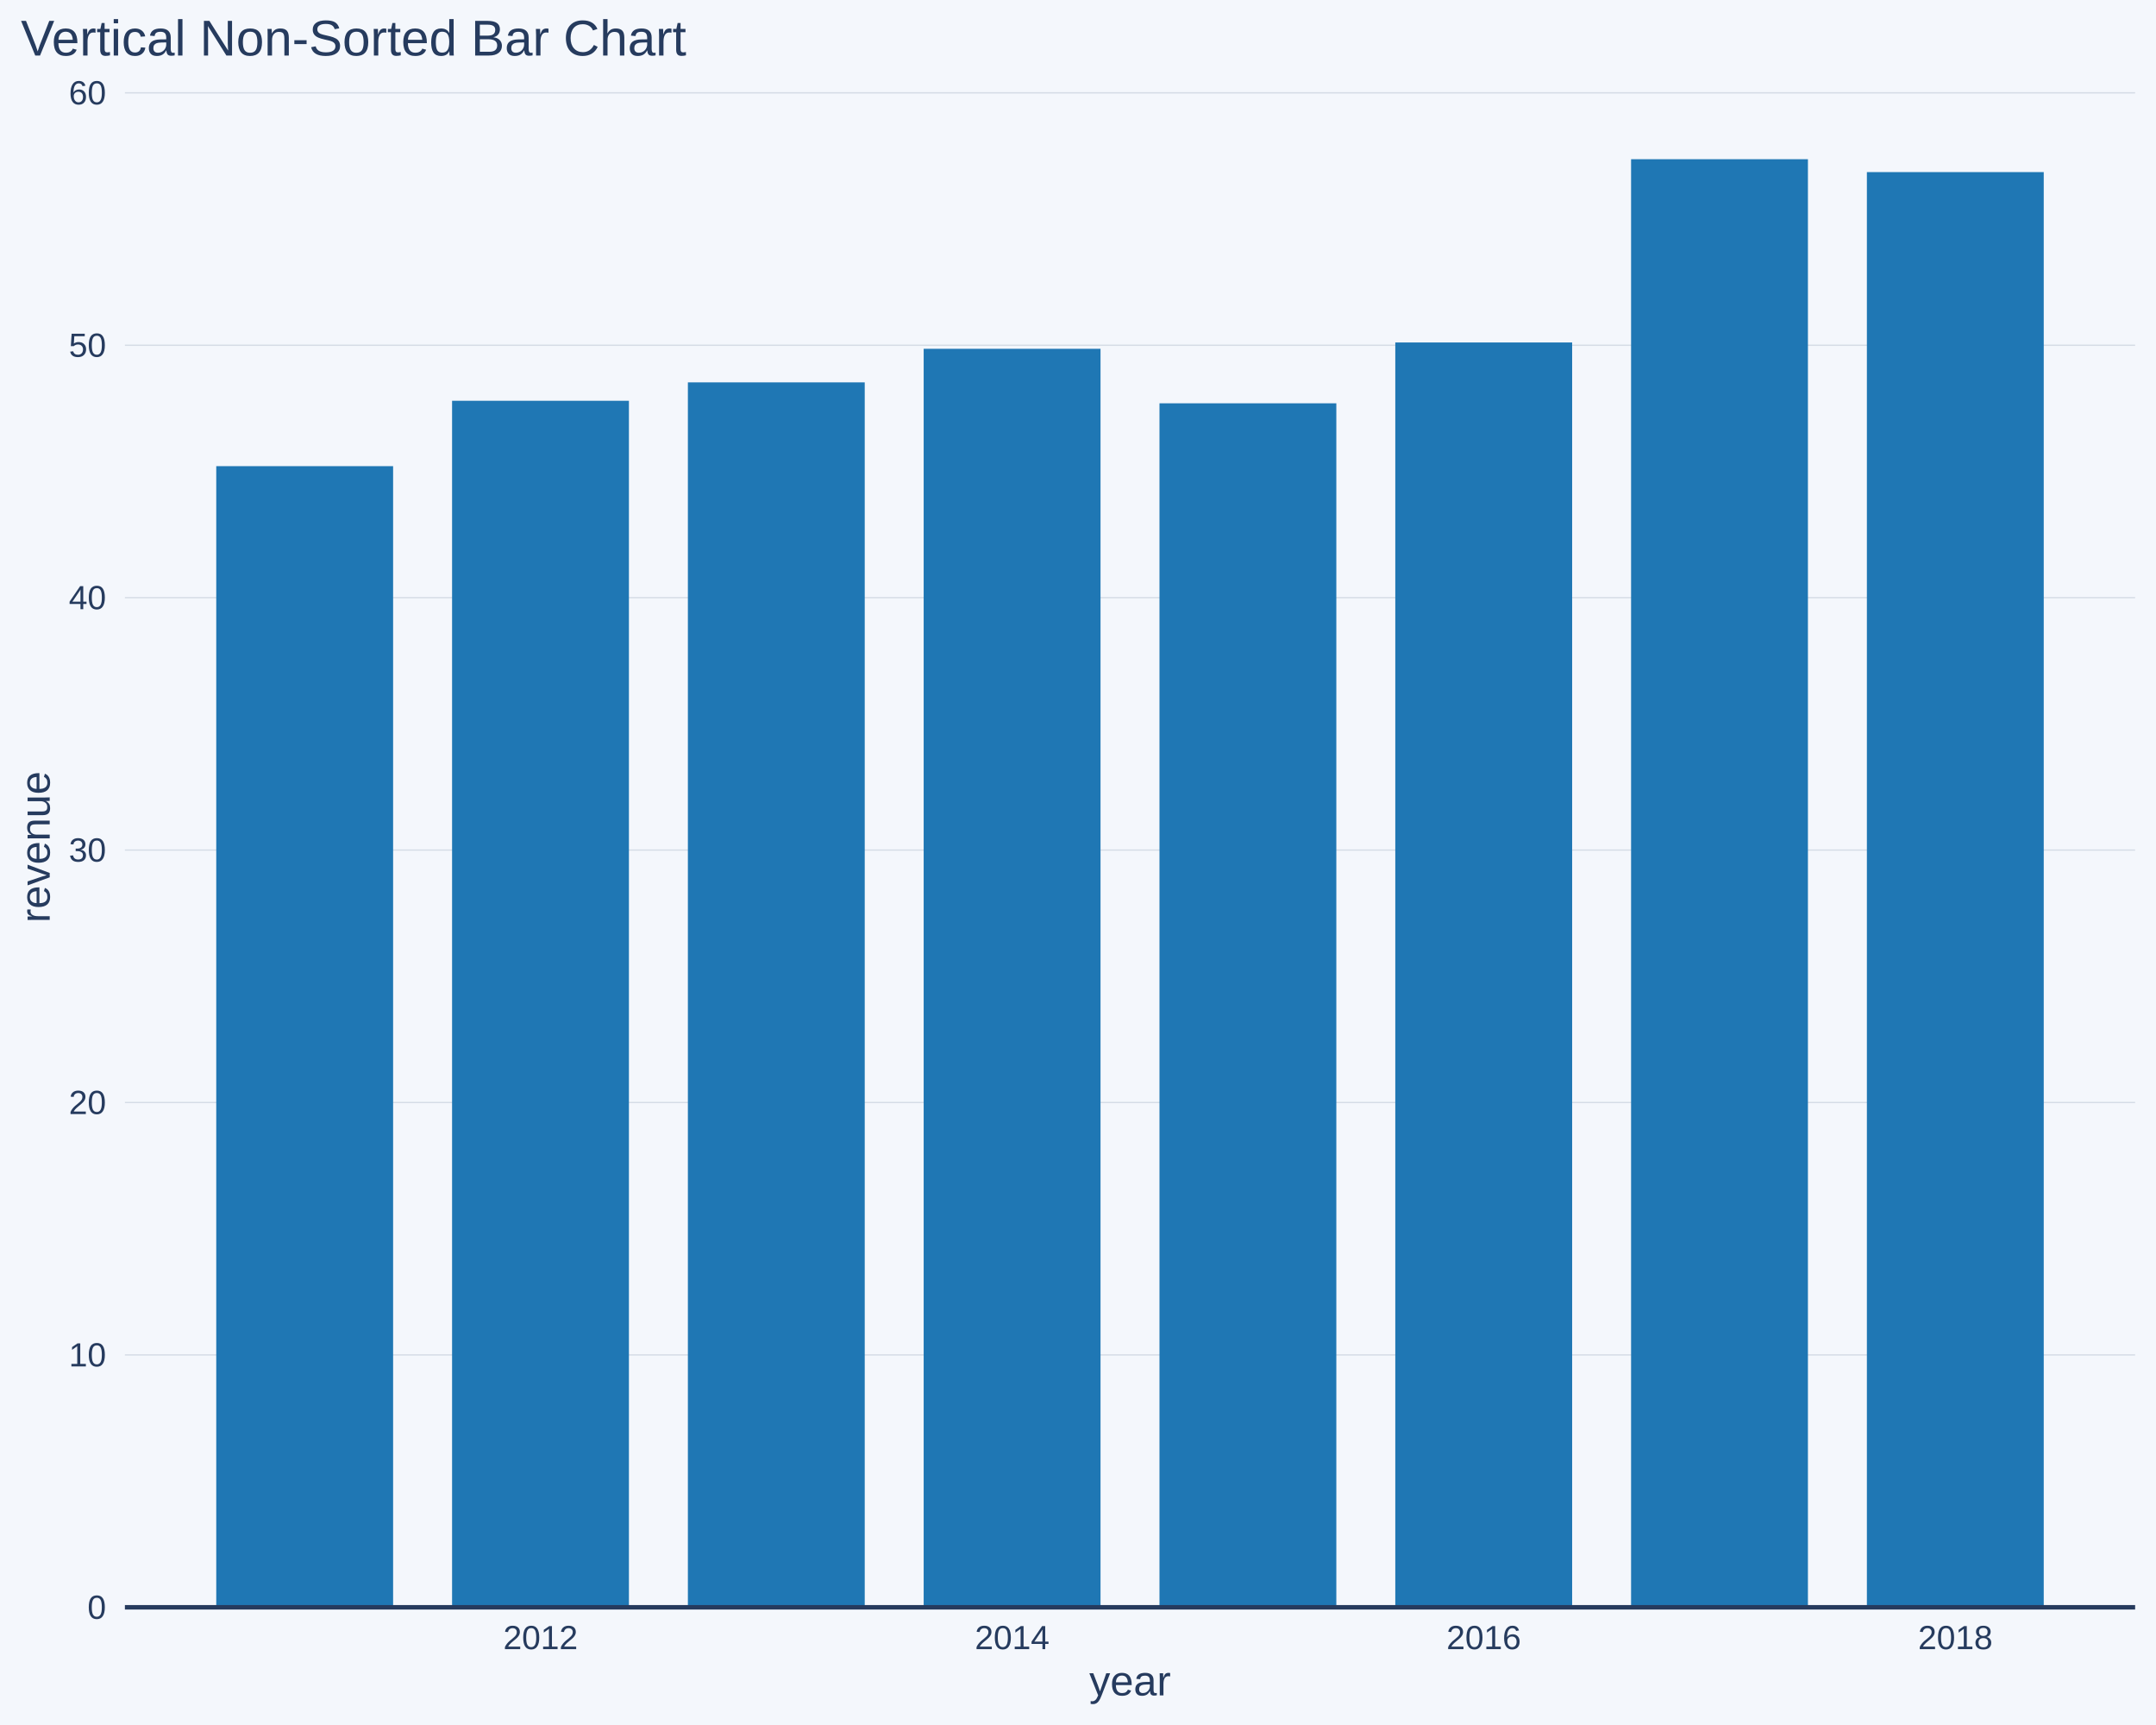
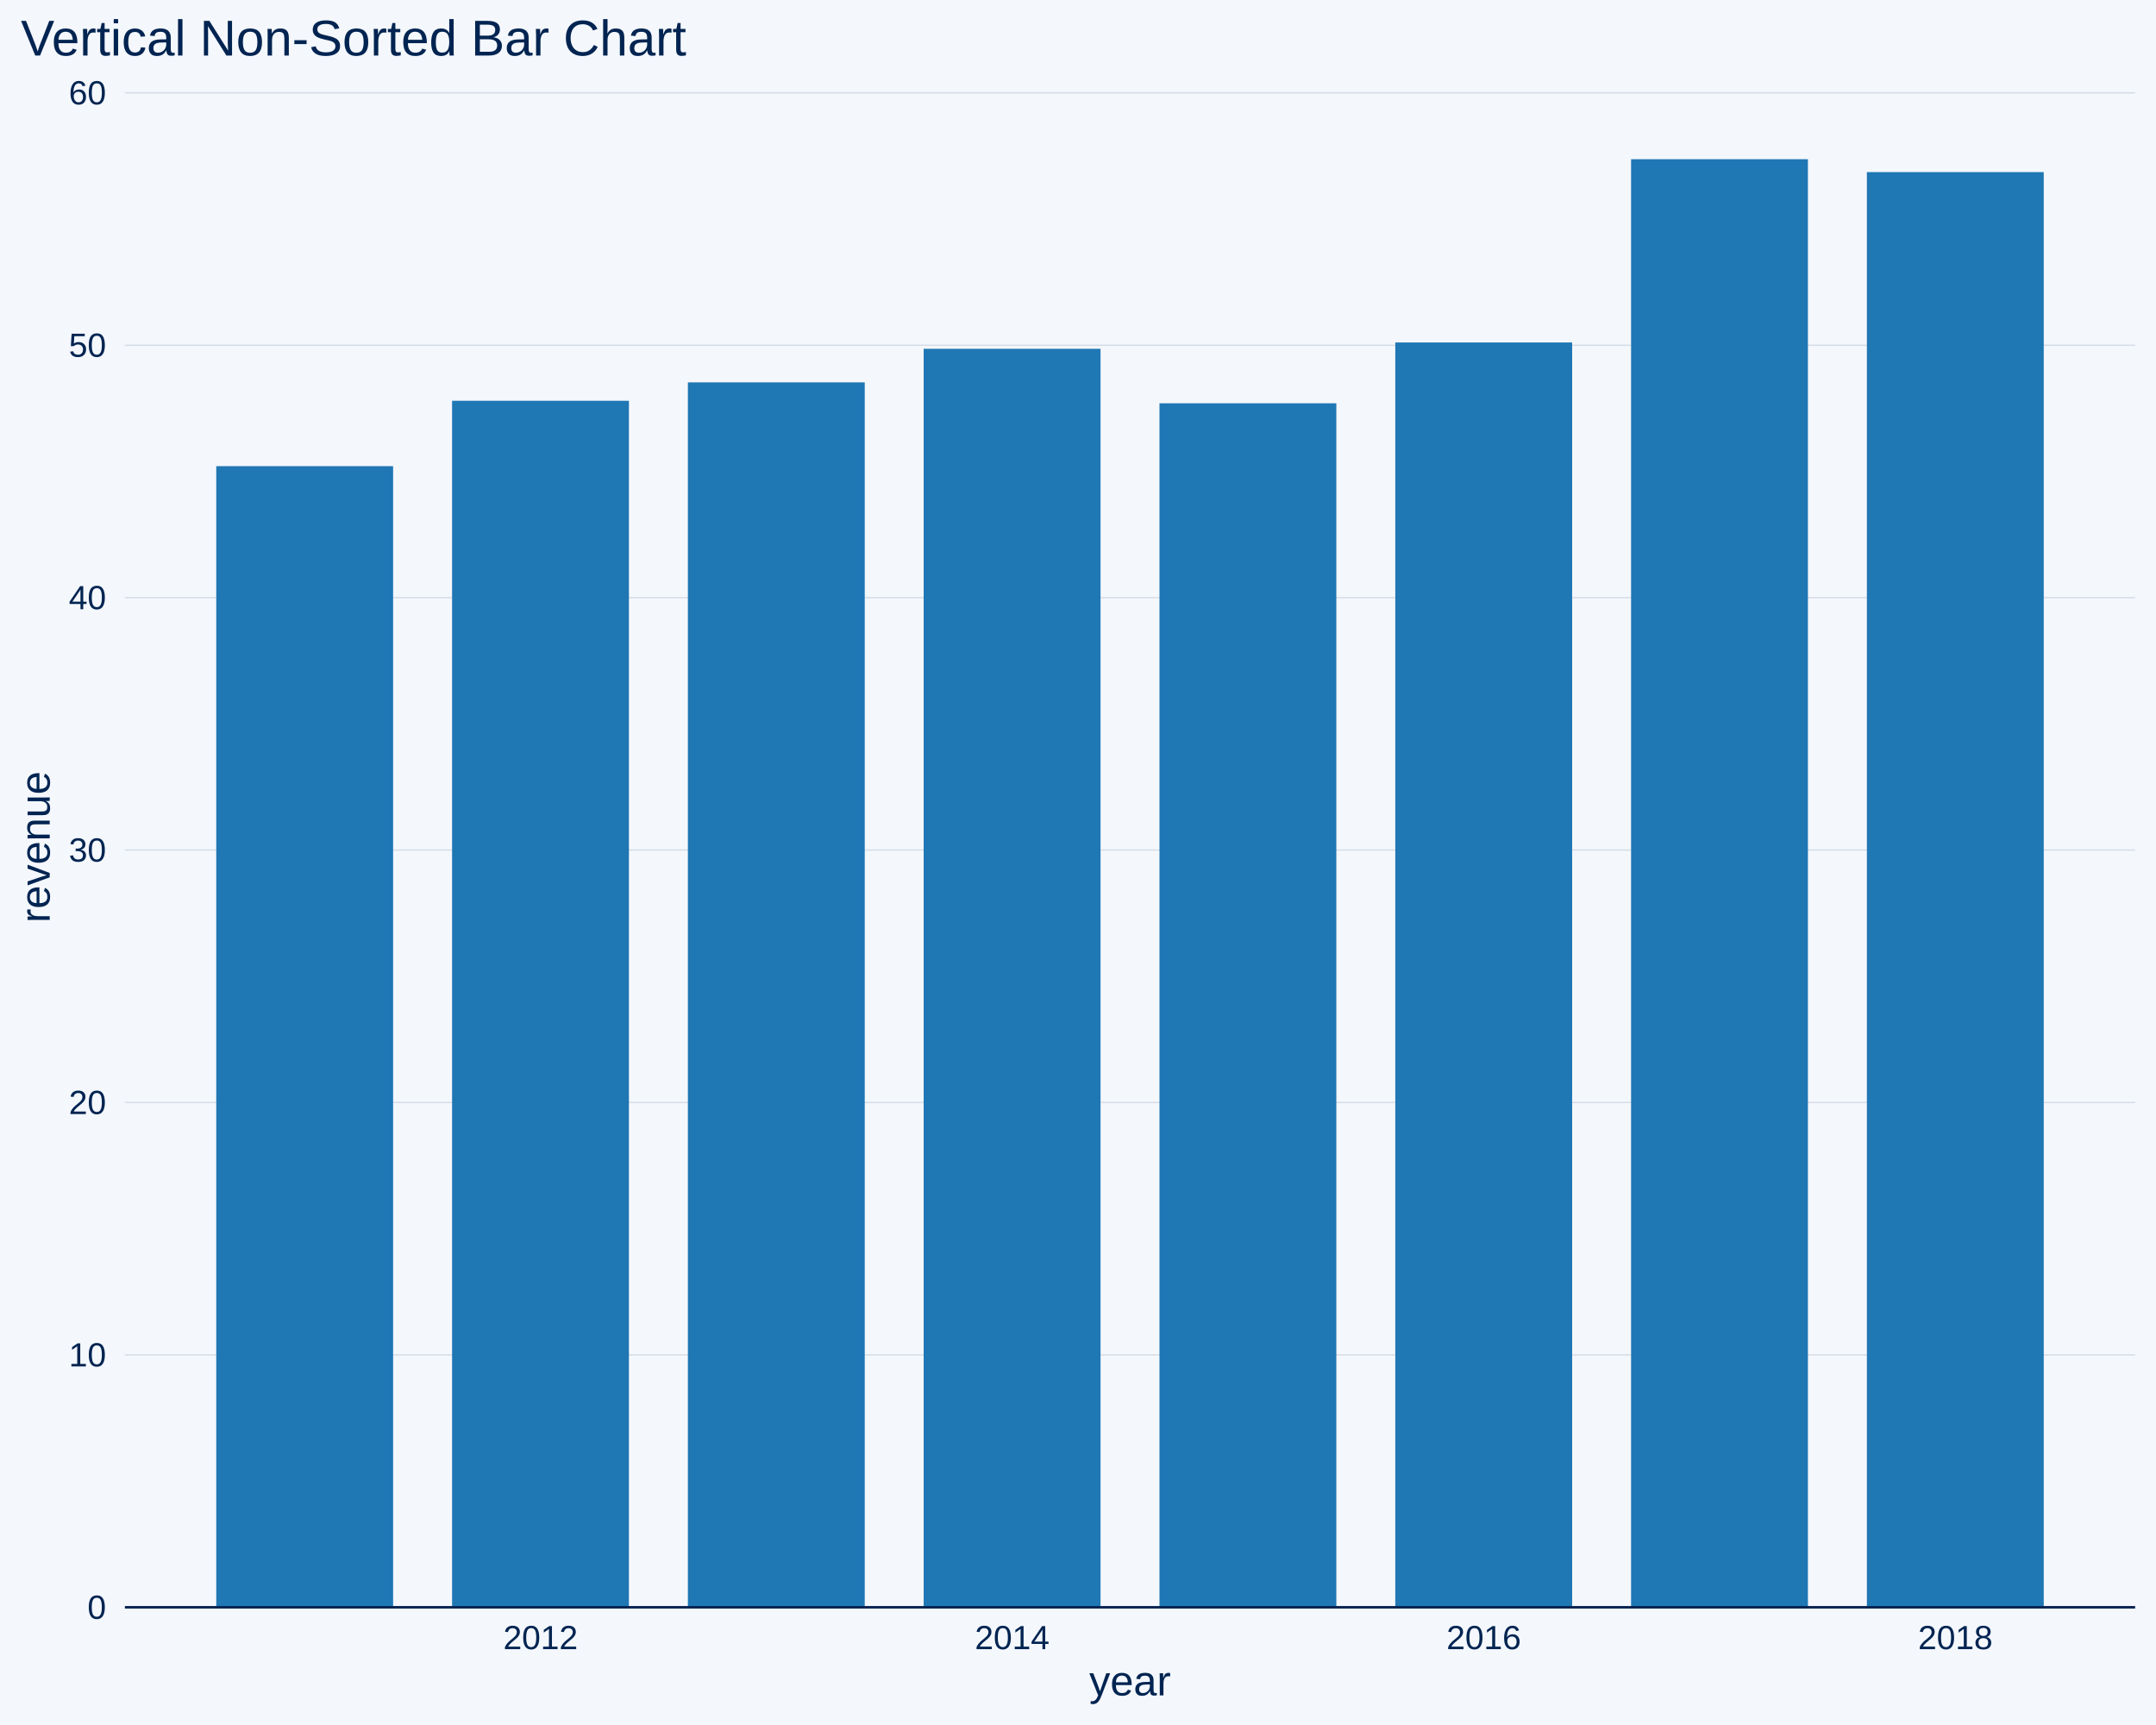
<svg xmlns="http://www.w3.org/2000/svg" viewBox="0 0 720.00 576.00">
  <defs>
    <style type="text/css">
    line, polyline, polygon, path, rect, circle {
      fill: none;
      stroke: #000000;
      stroke-linecap: round;
      stroke-linejoin: round;
      stroke-miterlimit: 10.00;
    }
  </style>
  </defs>
  <rect width="100%" height="100%" style="stroke: none; fill: #FFFFFF;" />
  <rect x="0.00" y="0.00" width="720.00" height="576.00" style="stroke-width: 1.36; stroke: #F4F7FC; fill: #F4F7FC;" />
  <defs>
    <clipPath id="cpNDEuNzF8NzEzLjAzfDUzNi43MHwyOC45OQ==">
      <rect x="41.71" y="28.99" width="671.32" height="507.71" />
    </clipPath>
  </defs>
  <polyline points="41.71,536.70 713.03,536.70 " style="stroke-width: 0.43; stroke: #D5DCE6; stroke-linecap: butt;" clip-path="url(#cpNDEuNzF8NzEzLjAzfDUzNi43MHwyOC45OQ==)" />
  <polyline points="41.71,452.42 713.03,452.42 " style="stroke-width: 0.43; stroke: #D5DCE6; stroke-linecap: butt;" clip-path="url(#cpNDEuNzF8NzEzLjAzfDUzNi43MHwyOC45OQ==)" />
  <polyline points="41.71,368.14 713.03,368.14 " style="stroke-width: 0.43; stroke: #D5DCE6; stroke-linecap: butt;" clip-path="url(#cpNDEuNzF8NzEzLjAzfDUzNi43MHwyOC45OQ==)" />
  <polyline points="41.71,283.85 713.03,283.85 " style="stroke-width: 0.43; stroke: #D5DCE6; stroke-linecap: butt;" clip-path="url(#cpNDEuNzF8NzEzLjAzfDUzNi43MHwyOC45OQ==)" />
  <polyline points="41.71,199.57 713.03,199.57 " style="stroke-width: 0.43; stroke: #D5DCE6; stroke-linecap: butt;" clip-path="url(#cpNDEuNzF8NzEzLjAzfDUzNi43MHwyOC45OQ==)" />
  <polyline points="41.71,115.29 713.03,115.29 " style="stroke-width: 0.43; stroke: #D5DCE6; stroke-linecap: butt;" clip-path="url(#cpNDEuNzF8NzEzLjAzfDUzNi43MHwyOC45OQ==)" />
  <polyline points="41.71,31.00 713.03,31.00 " style="stroke-width: 0.43; stroke: #D5DCE6; stroke-linecap: butt;" clip-path="url(#cpNDEuNzF8NzEzLjAzfDUzNi43MHwyOC45OQ==)" />
  <rect x="623.45" y="57.47" width="59.06" height="479.23" style="stroke-width: 1.07; stroke: none; stroke-linecap: square; stroke-linejoin: miter; fill: #1F77B4;" clip-path="url(#cpNDEuNzF8NzEzLjAzfDUzNi43MHwyOC45OQ==)" />
  <rect x="544.70" y="53.17" width="59.06" height="483.53" style="stroke-width: 1.07; stroke: none; stroke-linecap: square; stroke-linejoin: miter; fill: #1F77B4;" clip-path="url(#cpNDEuNzF8NzEzLjAzfDUzNi43MHwyOC45OQ==)" />
  <rect x="465.96" y="114.36" width="59.06" height="422.34" style="stroke-width: 1.07; stroke: none; stroke-linecap: square; stroke-linejoin: miter; fill: #1F77B4;" clip-path="url(#cpNDEuNzF8NzEzLjAzfDUzNi43MHwyOC45OQ==)" />
  <rect x="387.21" y="134.67" width="59.06" height="402.03" style="stroke-width: 1.07; stroke: none; stroke-linecap: square; stroke-linejoin: miter; fill: #1F77B4;" clip-path="url(#cpNDEuNzF8NzEzLjAzfDUzNi43MHwyOC45OQ==)" />
  <rect x="308.46" y="116.47" width="59.06" height="420.23" style="stroke-width: 1.07; stroke: none; stroke-linecap: square; stroke-linejoin: miter; fill: #1F77B4;" clip-path="url(#cpNDEuNzF8NzEzLjAzfDUzNi43MHwyOC45OQ==)" />
  <rect x="229.72" y="127.68" width="59.06" height="409.02" style="stroke-width: 1.07; stroke: none; stroke-linecap: square; stroke-linejoin: miter; fill: #1F77B4;" clip-path="url(#cpNDEuNzF8NzEzLjAzfDUzNi43MHwyOC45OQ==)" />
  <rect x="150.97" y="133.83" width="59.06" height="402.87" style="stroke-width: 1.07; stroke: none; stroke-linecap: square; stroke-linejoin: miter; fill: #1F77B4;" clip-path="url(#cpNDEuNzF8NzEzLjAzfDUzNi43MHwyOC45OQ==)" />
  <rect x="72.22" y="155.66" width="59.06" height="381.04" style="stroke-width: 1.07; stroke: none; stroke-linecap: square; stroke-linejoin: miter; fill: #1F77B4;" clip-path="url(#cpNDEuNzF8NzEzLjAzfDUzNi43MHwyOC45OQ==)" />
  <defs>
    <clipPath id="cpMC4wMHw3MjAuMDB8NTc2LjAwfDAuMDA=">
      <rect x="0.00" y="0.00" width="720.00" height="576.00" />
    </clipPath>
  </defs>
  <g clip-path="url(#cpMC4wMHw3MjAuMDB8NTc2LjAwfDAuMDA=)">
-     <text x="29.21" y="540.55" style="font-size: 11.20px; fill: #263B5E; font-family: Liberation Sans;" textLength="6.22px" lengthAdjust="spacingAndGlyphs">0</text>
+     <text x="29.21" y="540.55" style="font-size: 11.20px; fill: #002451; font-family: Liberation Sans;" textLength="6.22px" lengthAdjust="spacingAndGlyphs">0</text>
  </g>
  <g clip-path="url(#cpMC4wMHw3MjAuMDB8NTc2LjAwfDAuMDA=)">
-     <text x="22.99" y="456.27" style="font-size: 11.20px; fill: #263B5E; font-family: Liberation Sans;" textLength="12.44px" lengthAdjust="spacingAndGlyphs">10</text>
+     <text x="22.99" y="456.27" style="font-size: 11.20px; fill: #002451; font-family: Liberation Sans;" textLength="12.44px" lengthAdjust="spacingAndGlyphs">10</text>
  </g>
  <g clip-path="url(#cpMC4wMHw3MjAuMDB8NTc2LjAwfDAuMDA=)">
-     <text x="22.99" y="371.99" style="font-size: 11.20px; fill: #263B5E; font-family: Liberation Sans;" textLength="12.44px" lengthAdjust="spacingAndGlyphs">20</text>
+     <text x="22.99" y="371.99" style="font-size: 11.20px; fill: #002451; font-family: Liberation Sans;" textLength="12.44px" lengthAdjust="spacingAndGlyphs">20</text>
  </g>
  <g clip-path="url(#cpMC4wMHw3MjAuMDB8NTc2LjAwfDAuMDA=)">
-     <text x="22.99" y="287.70" style="font-size: 11.20px; fill: #263B5E; font-family: Liberation Sans;" textLength="12.44px" lengthAdjust="spacingAndGlyphs">30</text>
+     <text x="22.99" y="287.70" style="font-size: 11.20px; fill: #002451; font-family: Liberation Sans;" textLength="12.44px" lengthAdjust="spacingAndGlyphs">30</text>
  </g>
  <g clip-path="url(#cpMC4wMHw3MjAuMDB8NTc2LjAwfDAuMDA=)">
-     <text x="22.99" y="203.42" style="font-size: 11.20px; fill: #263B5E; font-family: Liberation Sans;" textLength="12.44px" lengthAdjust="spacingAndGlyphs">40</text>
+     <text x="22.99" y="203.42" style="font-size: 11.20px; fill: #002451; font-family: Liberation Sans;" textLength="12.44px" lengthAdjust="spacingAndGlyphs">40</text>
  </g>
  <g clip-path="url(#cpMC4wMHw3MjAuMDB8NTc2LjAwfDAuMDA=)">
-     <text x="22.99" y="119.14" style="font-size: 11.20px; fill: #263B5E; font-family: Liberation Sans;" textLength="12.44px" lengthAdjust="spacingAndGlyphs">50</text>
+     <text x="22.99" y="119.14" style="font-size: 11.20px; fill: #002451; font-family: Liberation Sans;" textLength="12.44px" lengthAdjust="spacingAndGlyphs">50</text>
  </g>
  <g clip-path="url(#cpMC4wMHw3MjAuMDB8NTc2LjAwfDAuMDA=)">
-     <text x="22.99" y="34.86" style="font-size: 11.20px; fill: #263B5E; font-family: Liberation Sans;" textLength="12.44px" lengthAdjust="spacingAndGlyphs">60</text>
+     <text x="22.99" y="34.86" style="font-size: 11.20px; fill: #002451; font-family: Liberation Sans;" textLength="12.44px" lengthAdjust="spacingAndGlyphs">60</text>
  </g>
-   <polyline points="41.71,536.70 713.03,536.70 " style="stroke-width: 1.49; stroke: #263B5E; stroke-linecap: butt;" clip-path="url(#cpMC4wMHw3MjAuMDB8NTc2LjAwfDAuMDA=)" />
+   <polyline points="41.71,536.70 713.03,536.70 " style="stroke-width: 0.85; stroke: #002451; stroke-linecap: butt;" clip-path="url(#cpMC4wMHw3MjAuMDB8NTc2LjAwfDAuMDA=)" />
  <g clip-path="url(#cpMC4wMHw3MjAuMDB8NTc2LjAwfDAuMDA=)">
-     <text x="168.06" y="550.68" style="font-size: 11.20px; fill: #263B5E; font-family: Liberation Sans;" textLength="24.88px" lengthAdjust="spacingAndGlyphs">2012</text>
+     <text x="168.06" y="550.68" style="font-size: 11.20px; fill: #002451; font-family: Liberation Sans;" textLength="24.88px" lengthAdjust="spacingAndGlyphs">2012</text>
  </g>
  <g clip-path="url(#cpMC4wMHw3MjAuMDB8NTc2LjAwfDAuMDA=)">
-     <text x="325.55" y="550.68" style="font-size: 11.20px; fill: #263B5E; font-family: Liberation Sans;" textLength="24.88px" lengthAdjust="spacingAndGlyphs">2014</text>
+     <text x="325.55" y="550.68" style="font-size: 11.20px; fill: #002451; font-family: Liberation Sans;" textLength="24.88px" lengthAdjust="spacingAndGlyphs">2014</text>
  </g>
  <g clip-path="url(#cpMC4wMHw3MjAuMDB8NTc2LjAwfDAuMDA=)">
-     <text x="483.05" y="550.68" style="font-size: 11.20px; fill: #263B5E; font-family: Liberation Sans;" textLength="24.88px" lengthAdjust="spacingAndGlyphs">2016</text>
+     <text x="483.05" y="550.68" style="font-size: 11.20px; fill: #002451; font-family: Liberation Sans;" textLength="24.88px" lengthAdjust="spacingAndGlyphs">2016</text>
  </g>
  <g clip-path="url(#cpMC4wMHw3MjAuMDB8NTc2LjAwfDAuMDA=)">
-     <text x="640.54" y="550.68" style="font-size: 11.20px; fill: #263B5E; font-family: Liberation Sans;" textLength="24.88px" lengthAdjust="spacingAndGlyphs">2018</text>
+     <text x="640.54" y="550.68" style="font-size: 11.20px; fill: #002451; font-family: Liberation Sans;" textLength="24.88px" lengthAdjust="spacingAndGlyphs">2018</text>
  </g>
  <g clip-path="url(#cpMC4wMHw3MjAuMDB8NTc2LjAwfDAuMDA=)">
-     <text x="363.76" y="566.12" style="font-size: 14.00px; fill: #263B5E; font-family: Liberation Sans;" textLength="27.22px" lengthAdjust="spacingAndGlyphs">year</text>
+     <text x="363.76" y="566.12" style="font-size: 14.00px; fill: #002451; font-family: Liberation Sans;" textLength="27.22px" lengthAdjust="spacingAndGlyphs">year</text>
  </g>
  <g clip-path="url(#cpMC4wMHw3MjAuMDB8NTc2LjAwfDAuMDA=)">
-     <text transform="translate(16.60,308.13) rotate(-90)" style="font-size: 14.00px; fill: #263B5E; font-family: Liberation Sans;" textLength="50.56px" lengthAdjust="spacingAndGlyphs">revenue</text>
+     <text transform="translate(16.60,308.13) rotate(-90)" style="font-size: 14.00px; fill: #002451; font-family: Liberation Sans;" textLength="50.56px" lengthAdjust="spacingAndGlyphs">revenue</text>
  </g>
  <g clip-path="url(#cpMC4wMHw3MjAuMDB8NTc2LjAwfDAuMDA=)">
-     <text x="6.97" y="18.54" style="font-size: 16.80px; fill: #263B5E; font-family: Liberation Sans;" textLength="222.25px" lengthAdjust="spacingAndGlyphs">Vertical Non-Sorted Bar Chart</text>
+     <text x="6.97" y="18.54" style="font-size: 16.80px; fill: #002451; font-family: Liberation Sans;" textLength="222.25px" lengthAdjust="spacingAndGlyphs">Vertical Non-Sorted Bar Chart</text>
  </g>
</svg>
